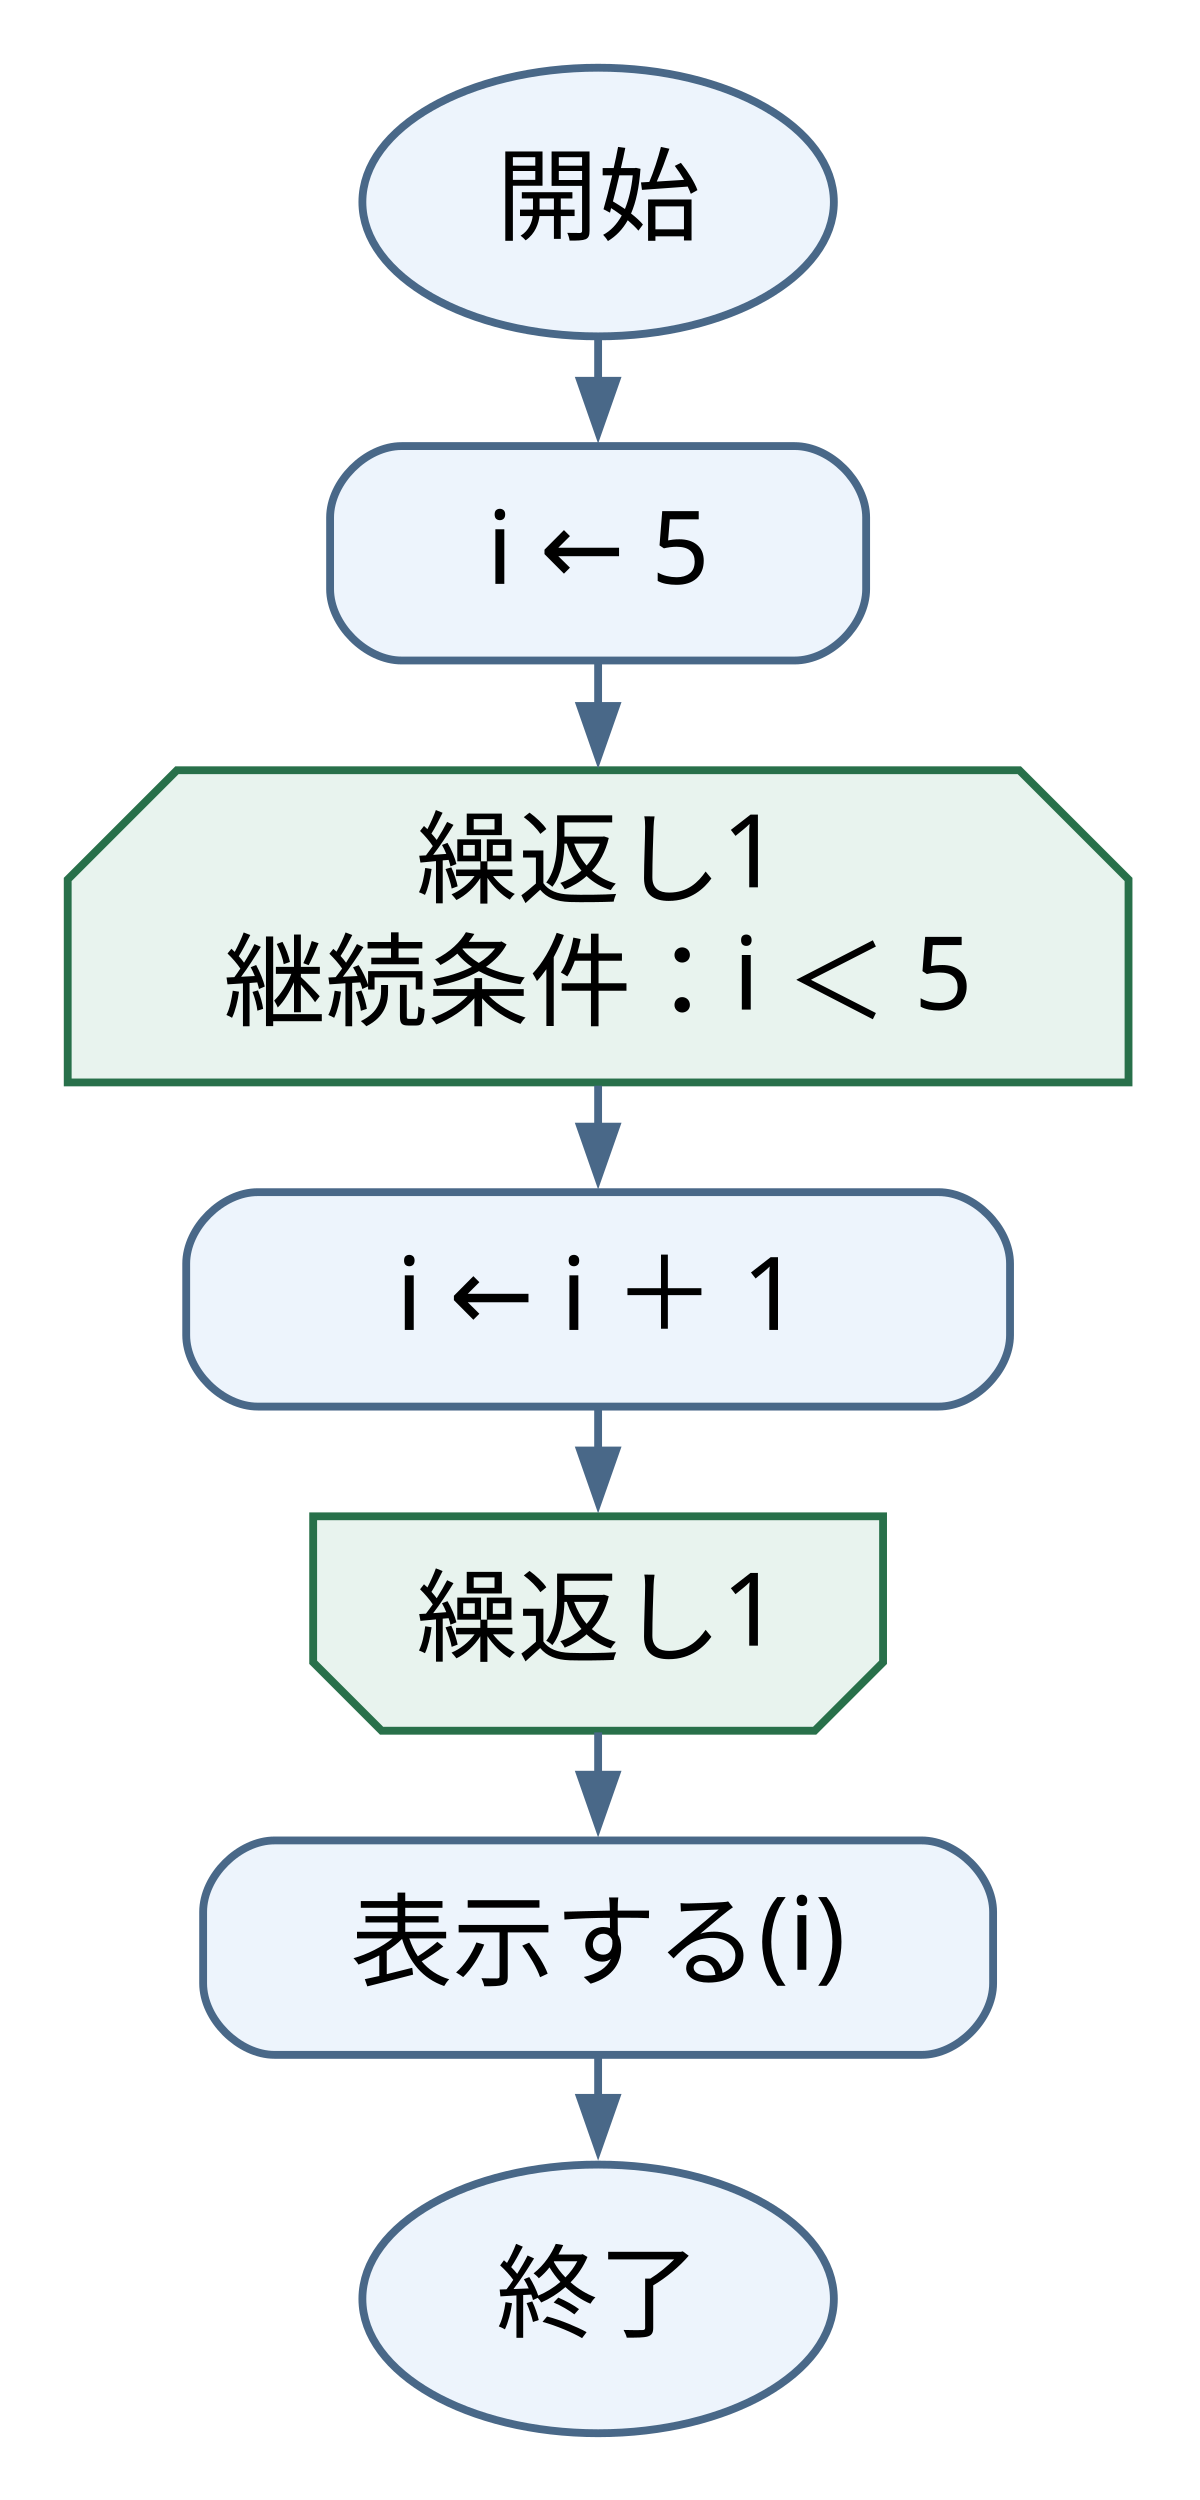
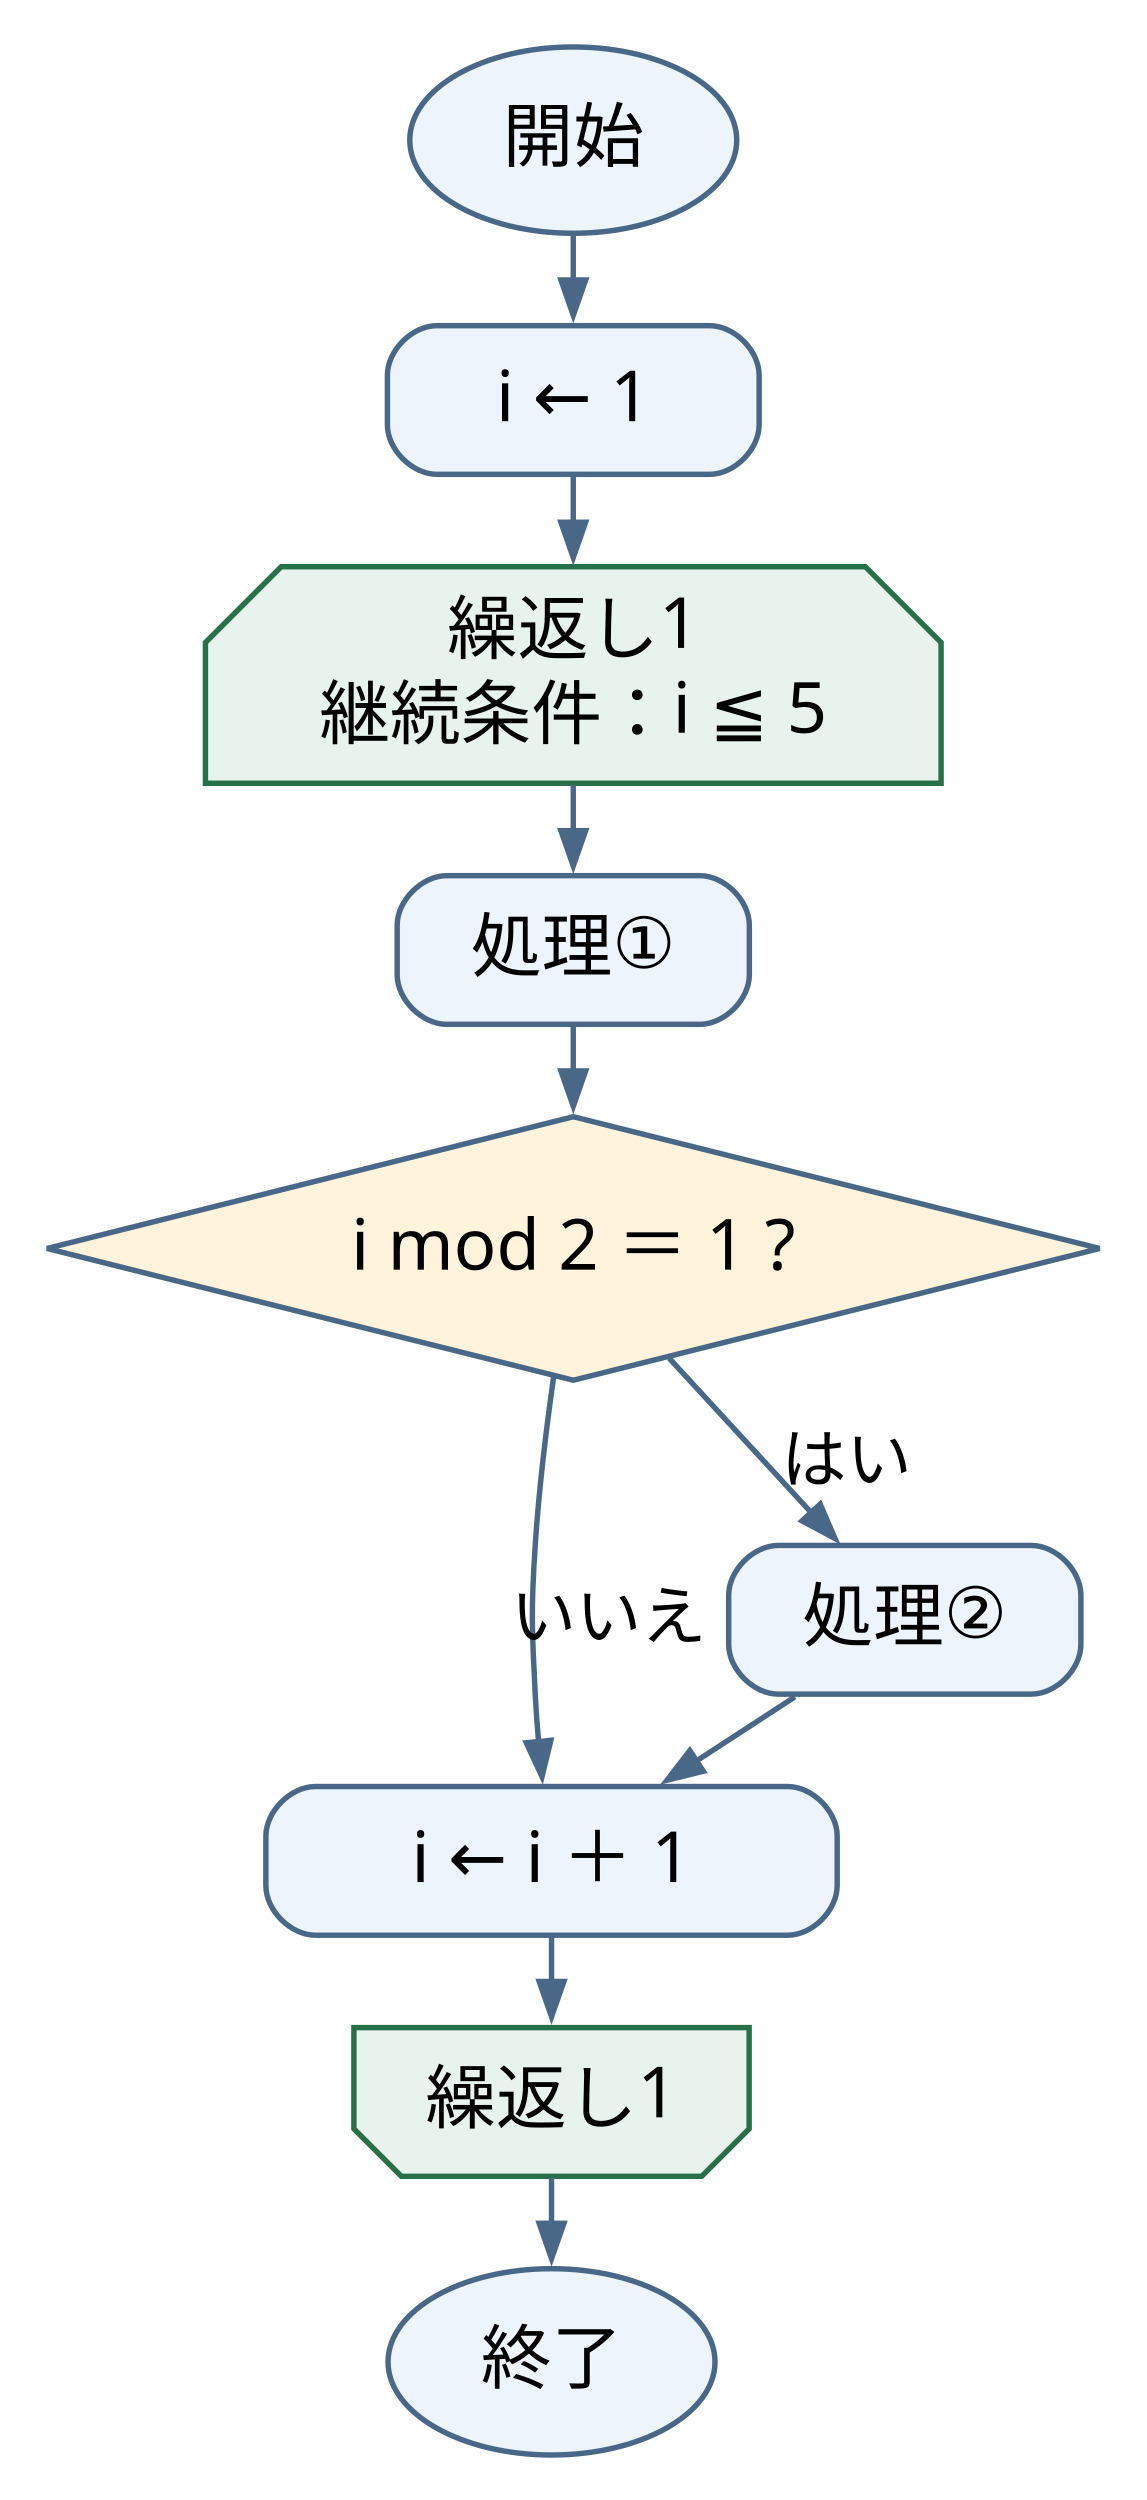
- <svg xmlns="http://www.w3.org/2000/svg" width="153pt" height="319pt" viewBox="0.00 0.00 153.00 319.00">
-   <g id="graph0" class="graph" transform="scale(1 1) rotate(0) translate(8.64 310.48)">
+ <svg xmlns="http://www.w3.org/2000/svg" width="211pt" height="460pt" viewBox="0.00 0.00 211.00 460.00">
+   <g id="graph0" class="graph" transform="scale(1 1) rotate(0) translate(8.64 451.72)">
    <g id="node1" class="node">
-       <ellipse fill="#edf4fc" stroke="#496888" cx="67.68" cy="-17.14" rx="30.08" ry="17.14" />
-       <text xml:space="preserve" text-anchor="middle" x="67.68" y="-13.24" font-family="Meiryo" font-size="13.00">終了</text>
+       <ellipse fill="#edf4fc" stroke="#496888" cx="92.84" cy="-17.14" rx="30.08" ry="17.14" />
+       <text xml:space="preserve" text-anchor="middle" x="92.84" y="-13.24" font-family="Meiryo" font-size="13.00">終了</text>
    </g>
-     <g id="node2" class="node">
-       <path fill="#edf4fc" stroke="#496888" d="M108.96,-75.64C108.96,-75.64 26.4,-75.64 26.4,-75.64 21.84,-75.64 17.28,-71.08 17.28,-66.52 17.28,-66.52 17.28,-57.4 17.28,-57.4 17.28,-52.84 21.84,-48.28 26.4,-48.28 26.4,-48.28 108.96,-48.28 108.96,-48.28 113.52,-48.28 118.08,-52.84 118.08,-57.4 118.08,-57.4 118.08,-66.52 118.08,-66.52 118.08,-71.08 113.52,-75.64 108.96,-75.64" />
-       <text xml:space="preserve" text-anchor="middle" x="67.68" y="-58.06" font-family="Meiryo" font-size="13.00">表示する(i)</text>
+     <g id="node2" class="node loopend">
+       <polygon fill="#e8f3ee" stroke="#28704a" points="56.48,-78.64 129.20,-78.64 129.20,-60.01 120.47,-51.28 65.21,-51.28 56.48,-60.01" />
+       <text xml:space="preserve" text-anchor="middle" x="92.84" y="-61.06" font-family="Meiryo" font-size="13.00">繰返し1</text>
    </g>
    <g id="edge1" class="edge">
-       <path fill="none" stroke="#496888" d="M67.68,-47.88C67.68,-46.2 67.68,-44.44 67.68,-42.65" />
-       <polygon fill="#496888" stroke="#496888" points="69.96,-42.79 67.68,-36.29 65.41,-42.79 69.96,-42.79" />
+       <path fill="none" stroke="#496888" d="M92.84,-50.95C92.84,-48.25 92.84,-45.33 92.84,-42.37" />
+       <polygon fill="#496888" stroke="#496888" points="95.12,-42.63 92.84,-36.13 90.57,-42.63 95.12,-42.63" />
    </g>
-     <g id="node3" class="node loopend">
-       <polygon fill="#e8f3ee" stroke="#28704a" points="31.32,-117.00 104.04,-117.00 104.04,-98.37 95.31,-89.64 40.05,-89.64 31.32,-98.37" />
-       <text xml:space="preserve" text-anchor="middle" x="67.68" y="-99.42" font-family="Meiryo" font-size="13.00">繰返し1</text>
+     <g id="node3" class="node">
+       <path fill="#edf4fc" stroke="#496888" d="M136.28,-123C136.28,-123 49.4,-123 49.4,-123 44.84,-123 40.28,-118.44 40.28,-113.88 40.28,-113.88 40.28,-104.76 40.28,-104.76 40.28,-100.2 44.84,-95.64 49.4,-95.64 49.4,-95.64 136.28,-95.64 136.28,-95.64 140.84,-95.64 145.4,-100.2 145.4,-104.76 145.4,-104.76 145.4,-113.88 145.4,-113.88 145.4,-118.44 140.84,-123 136.28,-123" />
+       <text xml:space="preserve" text-anchor="middle" x="92.84" y="-105.42" font-family="Meiryo" font-size="13.00">i ← i ＋ 1</text>
    </g>
    <g id="edge2" class="edge">
-       <path fill="none" stroke="#496888" d="M67.68,-89.43C67.68,-87.68 67.68,-85.85 67.68,-84.01" />
-       <polygon fill="#496888" stroke="#496888" points="69.96,-84.03 67.68,-77.53 65.41,-84.03 69.96,-84.03" />
+       <path fill="none" stroke="#496888" d="M92.84,-95.38C92.84,-92.72 92.84,-89.86 92.84,-86.99" />
+       <polygon fill="#496888" stroke="#496888" points="95.12,-87.13 92.84,-80.63 90.57,-87.13 95.12,-87.13" />
    </g>
    <g id="node4" class="node">
-       <path fill="#edf4fc" stroke="#496888" d="M111.12,-158.36C111.12,-158.36 24.24,-158.36 24.24,-158.36 19.68,-158.36 15.12,-153.8 15.12,-149.24 15.12,-149.24 15.12,-140.12 15.12,-140.12 15.12,-135.56 19.68,-131 24.24,-131 24.24,-131 111.12,-131 111.12,-131 115.68,-131 120.24,-135.56 120.24,-140.12 120.24,-140.12 120.24,-149.24 120.24,-149.24 120.24,-153.8 115.68,-158.36 111.12,-158.36" />
-       <text xml:space="preserve" text-anchor="middle" x="67.68" y="-140.78" font-family="Meiryo" font-size="13.00">i ← i ＋ 1</text>
+       <polygon fill="#fff3db" stroke="#496888" points="96.84,-246.24 0,-222 96.84,-197.76 193.68,-222 96.84,-246.24" />
+       <text xml:space="preserve" text-anchor="middle" x="96.84" y="-218.1" font-family="Meiryo" font-size="13.00">i mod 2 ＝ 1 ?</text>
+     </g>
+     <g id="edge5" class="edge">
+       <path fill="none" stroke="#496888" d="M93.22,-198.36C91.87,-188.82 90.5,-177.58 89.84,-167.36 89.05,-155.23 89.23,-152.15 89.84,-140 89.98,-137.17 90.2,-134.2 90.46,-131.27" />
+       <polygon fill="#496888" stroke="#496888" points="92.72,-131.5 91.09,-124.81 88.19,-131.05 92.72,-131.5" />
+       <text xml:space="preserve" text-anchor="middle" x="103.34" y="-150.08" font-family="Meiryo" font-size="12.00">いいえ</text>
+     </g>
+     <g id="node5" class="node">
+       <path fill="#edf4fc" stroke="#496888" d="M181.12,-167.36C181.12,-167.36 134.56,-167.36 134.56,-167.36 130,-167.36 125.44,-162.8 125.44,-158.24 125.44,-158.24 125.44,-149.12 125.44,-149.12 125.44,-144.56 130,-140 134.56,-140 134.56,-140 181.12,-140 181.12,-140 185.68,-140 190.24,-144.56 190.24,-149.12 190.24,-149.12 190.24,-158.24 190.24,-158.24 190.24,-162.8 185.68,-167.36 181.12,-167.36" />
+       <text xml:space="preserve" text-anchor="middle" x="157.84" y="-149.78" font-family="Meiryo" font-size="13.00">処理②</text>
+     </g>
+     <g id="edge4" class="edge">
+       <path fill="none" stroke="#496888" d="M114.48,-201.82C122.72,-192.87 132.48,-182.25 140.66,-173.36" />
+       <polygon fill="#496888" stroke="#496888" points="142.27,-174.96 145,-168.64 138.92,-171.88 142.27,-174.96" />
+       <text xml:space="preserve" text-anchor="middle" x="147.11" y="-178.96" font-family="Meiryo" font-size="12.00">はい</text>
    </g>
    <g id="edge3" class="edge">
-       <path fill="none" stroke="#496888" d="M67.68,-130.79C67.68,-129.04 67.68,-127.21 67.68,-125.37" />
-       <polygon fill="#496888" stroke="#496888" points="69.96,-125.39 67.68,-118.89 65.41,-125.39 69.96,-125.39" />
-     </g>
-     <g id="node5" class="node loopstart">
-       <polygon fill="#e8f3ee" stroke="#28704a" points="0.00,-172.36 0.00,-198.26 13.94,-212.20 121.42,-212.20 135.36,-198.26 135.36,-172.36" />
-       <text xml:space="preserve" text-anchor="middle" x="67.68" y="-196.18" font-family="Meiryo" font-size="13.00">繰返し1</text>
-       <text xml:space="preserve" text-anchor="middle" x="67.68" y="-180.58" font-family="Meiryo" font-size="13.00">継続条件：i ＜ 5</text>
-     </g>
-     <g id="edge4" class="edge">
-       <path fill="none" stroke="#496888" d="M67.68,-171.94C67.68,-170.13 67.68,-168.28 67.68,-166.46" />
-       <polygon fill="#496888" stroke="#496888" points="69.96,-166.72 67.68,-160.22 65.41,-166.72 69.96,-166.72" />
+       <path fill="none" stroke="#496888" d="M137.63,-139.51C131.83,-135.73 125.41,-131.55 119.29,-127.56" />
+       <polygon fill="#496888" stroke="#496888" points="120.77,-125.81 114.08,-124.16 118.29,-129.62 120.77,-125.81" />
    </g>
    <g id="node6" class="node">
-       <path fill="#edf4fc" stroke="#496888" d="M92.76,-253.56C92.76,-253.56 42.6,-253.56 42.6,-253.56 38.04,-253.56 33.48,-249 33.48,-244.44 33.48,-244.44 33.48,-235.32 33.48,-235.32 33.48,-230.76 38.04,-226.2 42.6,-226.2 42.6,-226.2 92.76,-226.2 92.76,-226.2 97.32,-226.2 101.88,-230.76 101.88,-235.32 101.88,-235.32 101.88,-244.44 101.88,-244.44 101.88,-249 97.32,-253.56 92.76,-253.56" />
-       <text xml:space="preserve" text-anchor="middle" x="67.68" y="-235.98" font-family="Meiryo" font-size="13.00">i ← 5</text>
-     </g>
-     <g id="edge5" class="edge">
-       <path fill="none" stroke="#496888" d="M67.68,-225.94C67.68,-224.09 67.68,-222.14 67.68,-220.15" />
-       <polygon fill="#496888" stroke="#496888" points="69.96,-220.4 67.68,-213.9 65.41,-220.4 69.96,-220.4" />
-     </g>
-     <g id="node7" class="node">
-       <ellipse fill="#edf4fc" stroke="#496888" cx="67.68" cy="-284.7" rx="30.08" ry="17.14" />
-       <text xml:space="preserve" text-anchor="middle" x="67.68" y="-280.8" font-family="Meiryo" font-size="13.00">開始</text>
+       <path fill="#edf4fc" stroke="#496888" d="M120.12,-290.6C120.12,-290.6 73.56,-290.6 73.56,-290.6 69,-290.6 64.44,-286.04 64.44,-281.48 64.44,-281.48 64.44,-272.36 64.44,-272.36 64.44,-267.8 69,-263.24 73.56,-263.24 73.56,-263.24 120.12,-263.24 120.12,-263.24 124.68,-263.24 129.24,-267.8 129.24,-272.36 129.24,-272.36 129.24,-281.48 129.24,-281.48 129.24,-286.04 124.68,-290.6 120.12,-290.6" />
+       <text xml:space="preserve" text-anchor="middle" x="96.84" y="-273.02" font-family="Meiryo" font-size="13.00">処理①</text>
    </g>
    <g id="edge6" class="edge">
-       <path fill="none" stroke="#496888" d="M67.68,-267.27C67.68,-265.47 67.68,-263.62 67.68,-261.77" />
-       <polygon fill="#496888" stroke="#496888" points="69.96,-261.89 67.68,-255.39 65.41,-261.89 69.96,-261.89" />
+       <path fill="none" stroke="#496888" d="M96.84,-262.84C96.84,-260.24 96.84,-257.4 96.84,-254.48" />
+       <polygon fill="#496888" stroke="#496888" points="99.12,-254.67 96.84,-248.17 94.57,-254.67 99.12,-254.67" />
+     </g>
+     <g id="node7" class="node loopstart">
+       <polygon fill="#e8f3ee" stroke="#28704a" points="29.16,-307.60 29.16,-333.50 43.10,-347.44 150.58,-347.44 164.52,-333.50 164.52,-307.60" />
+       <text xml:space="preserve" text-anchor="middle" x="96.84" y="-331.42" font-family="Meiryo" font-size="13.00">繰返し1</text>
+       <text xml:space="preserve" text-anchor="middle" x="96.84" y="-315.82" font-family="Meiryo" font-size="13.00">継続条件：i ≦ 5</text>
+     </g>
+     <g id="edge7" class="edge">
+       <path fill="none" stroke="#496888" d="M96.84,-307.31C96.84,-304.47 96.84,-301.52 96.84,-298.65" />
+       <polygon fill="#496888" stroke="#496888" points="99.12,-298.88 96.84,-292.38 94.57,-298.88 99.12,-298.88" />
+     </g>
+     <g id="node8" class="node">
+       <path fill="#edf4fc" stroke="#496888" d="M121.92,-391.8C121.92,-391.8 71.76,-391.8 71.76,-391.8 67.2,-391.8 62.64,-387.24 62.64,-382.68 62.64,-382.68 62.64,-373.56 62.64,-373.56 62.64,-369 67.2,-364.44 71.76,-364.44 71.76,-364.44 121.92,-364.44 121.92,-364.44 126.48,-364.44 131.04,-369 131.04,-373.56 131.04,-373.56 131.04,-382.68 131.04,-382.68 131.04,-387.24 126.48,-391.8 121.92,-391.8" />
+       <text xml:space="preserve" text-anchor="middle" x="96.84" y="-374.22" font-family="Meiryo" font-size="13.00">i ← 1</text>
+     </g>
+     <g id="edge8" class="edge">
+       <path fill="none" stroke="#496888" d="M96.84,-364.1C96.84,-361.41 96.84,-358.48 96.84,-355.5" />
+       <polygon fill="#496888" stroke="#496888" points="99.12,-355.63 96.84,-349.13 94.57,-355.63 99.12,-355.63" />
+     </g>
+     <g id="node9" class="node">
+       <ellipse fill="#edf4fc" stroke="#496888" cx="96.84" cy="-425.94" rx="30.08" ry="17.14" />
+       <text xml:space="preserve" text-anchor="middle" x="96.84" y="-422.04" font-family="Meiryo" font-size="13.00">開始</text>
+     </g>
+     <g id="edge9" class="edge">
+       <path fill="none" stroke="#496888" d="M96.84,-408.4C96.84,-405.73 96.84,-402.94 96.84,-400.19" />
+       <polygon fill="#496888" stroke="#496888" points="99.12,-400.2 96.84,-393.7 94.57,-400.2 99.12,-400.2" />
    </g>
  </g>
</svg>
